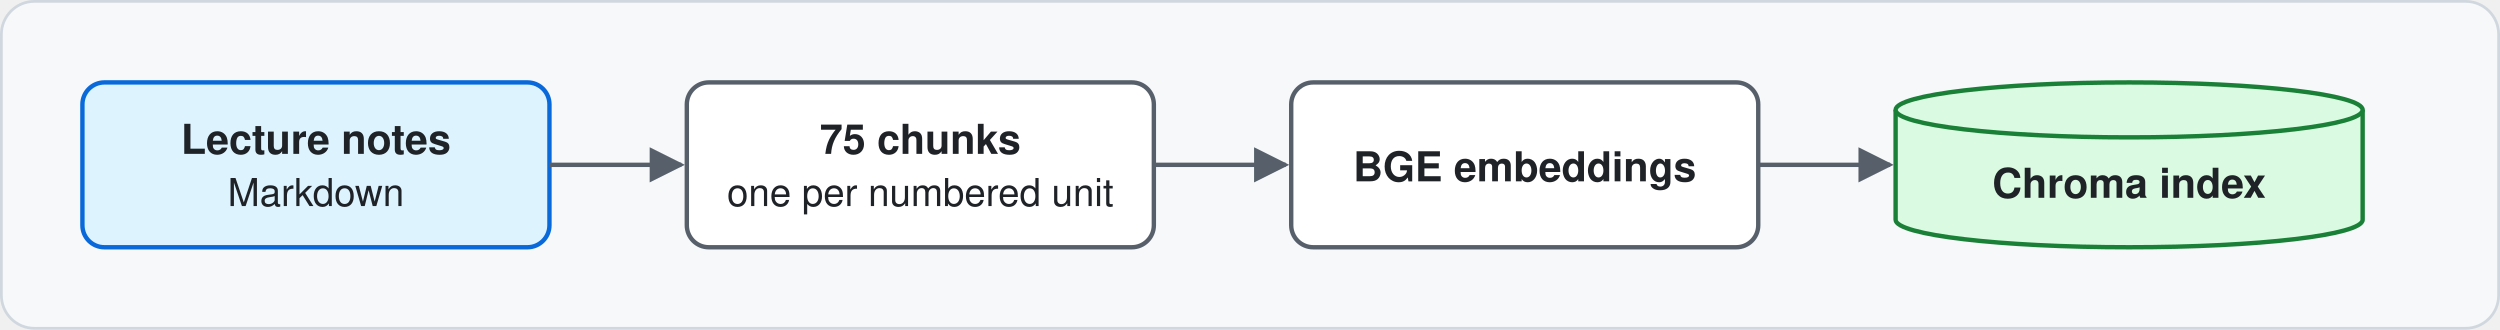
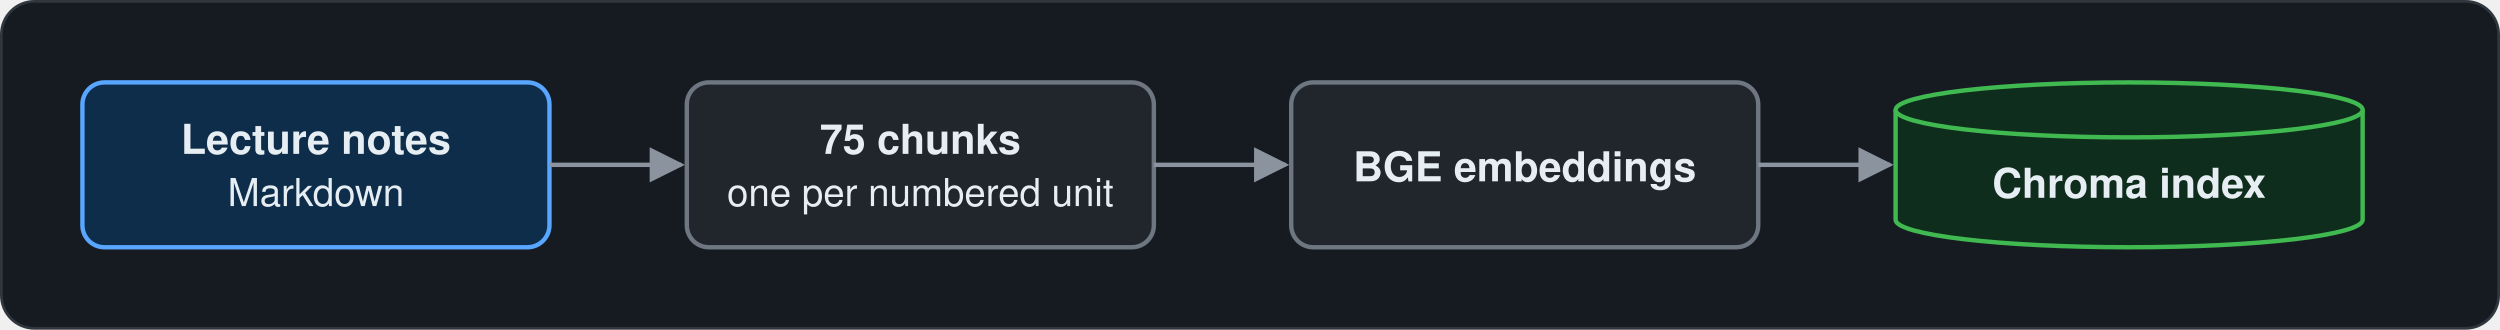
<svg xmlns="http://www.w3.org/2000/svg" viewBox="0 0 910 120" width="910" height="120" role="img" aria-labelledby="t d">
  <defs>
    <marker id="arrow" viewBox="0 0 10 10" refX="9" refY="5" markerWidth="8" markerHeight="8" orient="auto-start-reverse">
-       <path d="M0,0 L10,5 L0,10 z" fill="#57606a" />
+       <path d="M0,0 L10,5 L0,10 z" fill="#8b949e" />
    </marker>
  </defs>
  <style>
-     text { font-family: -apple-system, "Segoe UI", Helvetica, Arial, sans-serif; fill: #1f2328; font-size: 14px; text-anchor: middle; }
+     text { font-family: -apple-system, "Segoe UI", Helvetica, Arial, sans-serif; fill: #e6edf3; font-size: 14px; text-anchor: middle; }
    .title { font-weight: 600; font-size: 15px; }
-     .edge { stroke: #57606a; stroke-width: 1.6; fill: none; }
+     .edge { stroke: #8b949e; stroke-width: 1.6; fill: none; }
  </style>
-   <rect x="0.5" y="0.5" width="909" height="119" rx="12" fill="#f6f8fa" stroke="#d0d7de" />
-   <rect x="30" y="30" width="170" height="60" rx="8" fill="#ddf4ff" stroke="#0969da" stroke-width="1.6" />
+   <rect x="0.5" y="0.5" width="909" height="119" rx="12" fill="#161b22" stroke="#30363d" />
+   <rect x="30" y="30" width="170" height="60" rx="8" fill="#0d2d4a" stroke="#58a6ff" stroke-width="1.6" />
  <text x="115" y="56" class="title">Lecture notes</text>
  <text x="115" y="75">Markdown</text>
-   <rect x="250" y="30" width="170" height="60" rx="8" fill="#ffffff" stroke="#57606a" stroke-width="1.6" />
+   <rect x="250" y="30" width="170" height="60" rx="8" fill="#21262d" stroke="#6e7681" stroke-width="1.6" />
  <text x="335" y="56" class="title">75 chunks</text>
  <text x="335" y="75">one per numbered unit</text>
-   <rect x="470" y="30" width="170" height="60" rx="8" fill="#ffffff" stroke="#57606a" stroke-width="1.6" />
+   <rect x="470" y="30" width="170" height="60" rx="8" fill="#21262d" stroke="#6e7681" stroke-width="1.6" />
  <text x="555" y="66" class="title">BGE embeddings</text>
-   <path d="M690,40 v40 a85,10 0 0 0 170,0 v-40" fill="#dafbe1" stroke="#1a7f37" stroke-width="1.6" />
-   <ellipse cx="775" cy="40" rx="85" ry="10" fill="#dafbe1" stroke="#1a7f37" stroke-width="1.6" />
+   <path d="M690,40 v40 a85,10 0 0 0 170,0 v-40" fill="#0f2d1c" stroke="#3fb950" stroke-width="1.6" />
+   <ellipse cx="775" cy="40" rx="85" ry="10" fill="#0f2d1c" stroke="#3fb950" stroke-width="1.6" />
  <text x="775" y="72" class="title">Chroma index</text>
  <line x1="200" y1="60" x2="248" y2="60" class="edge" marker-end="url(#arrow)" />
  <line x1="420" y1="60" x2="468" y2="60" class="edge" marker-end="url(#arrow)" />
  <line x1="640" y1="60" x2="688" y2="60" class="edge" marker-end="url(#arrow)" />
</svg>
